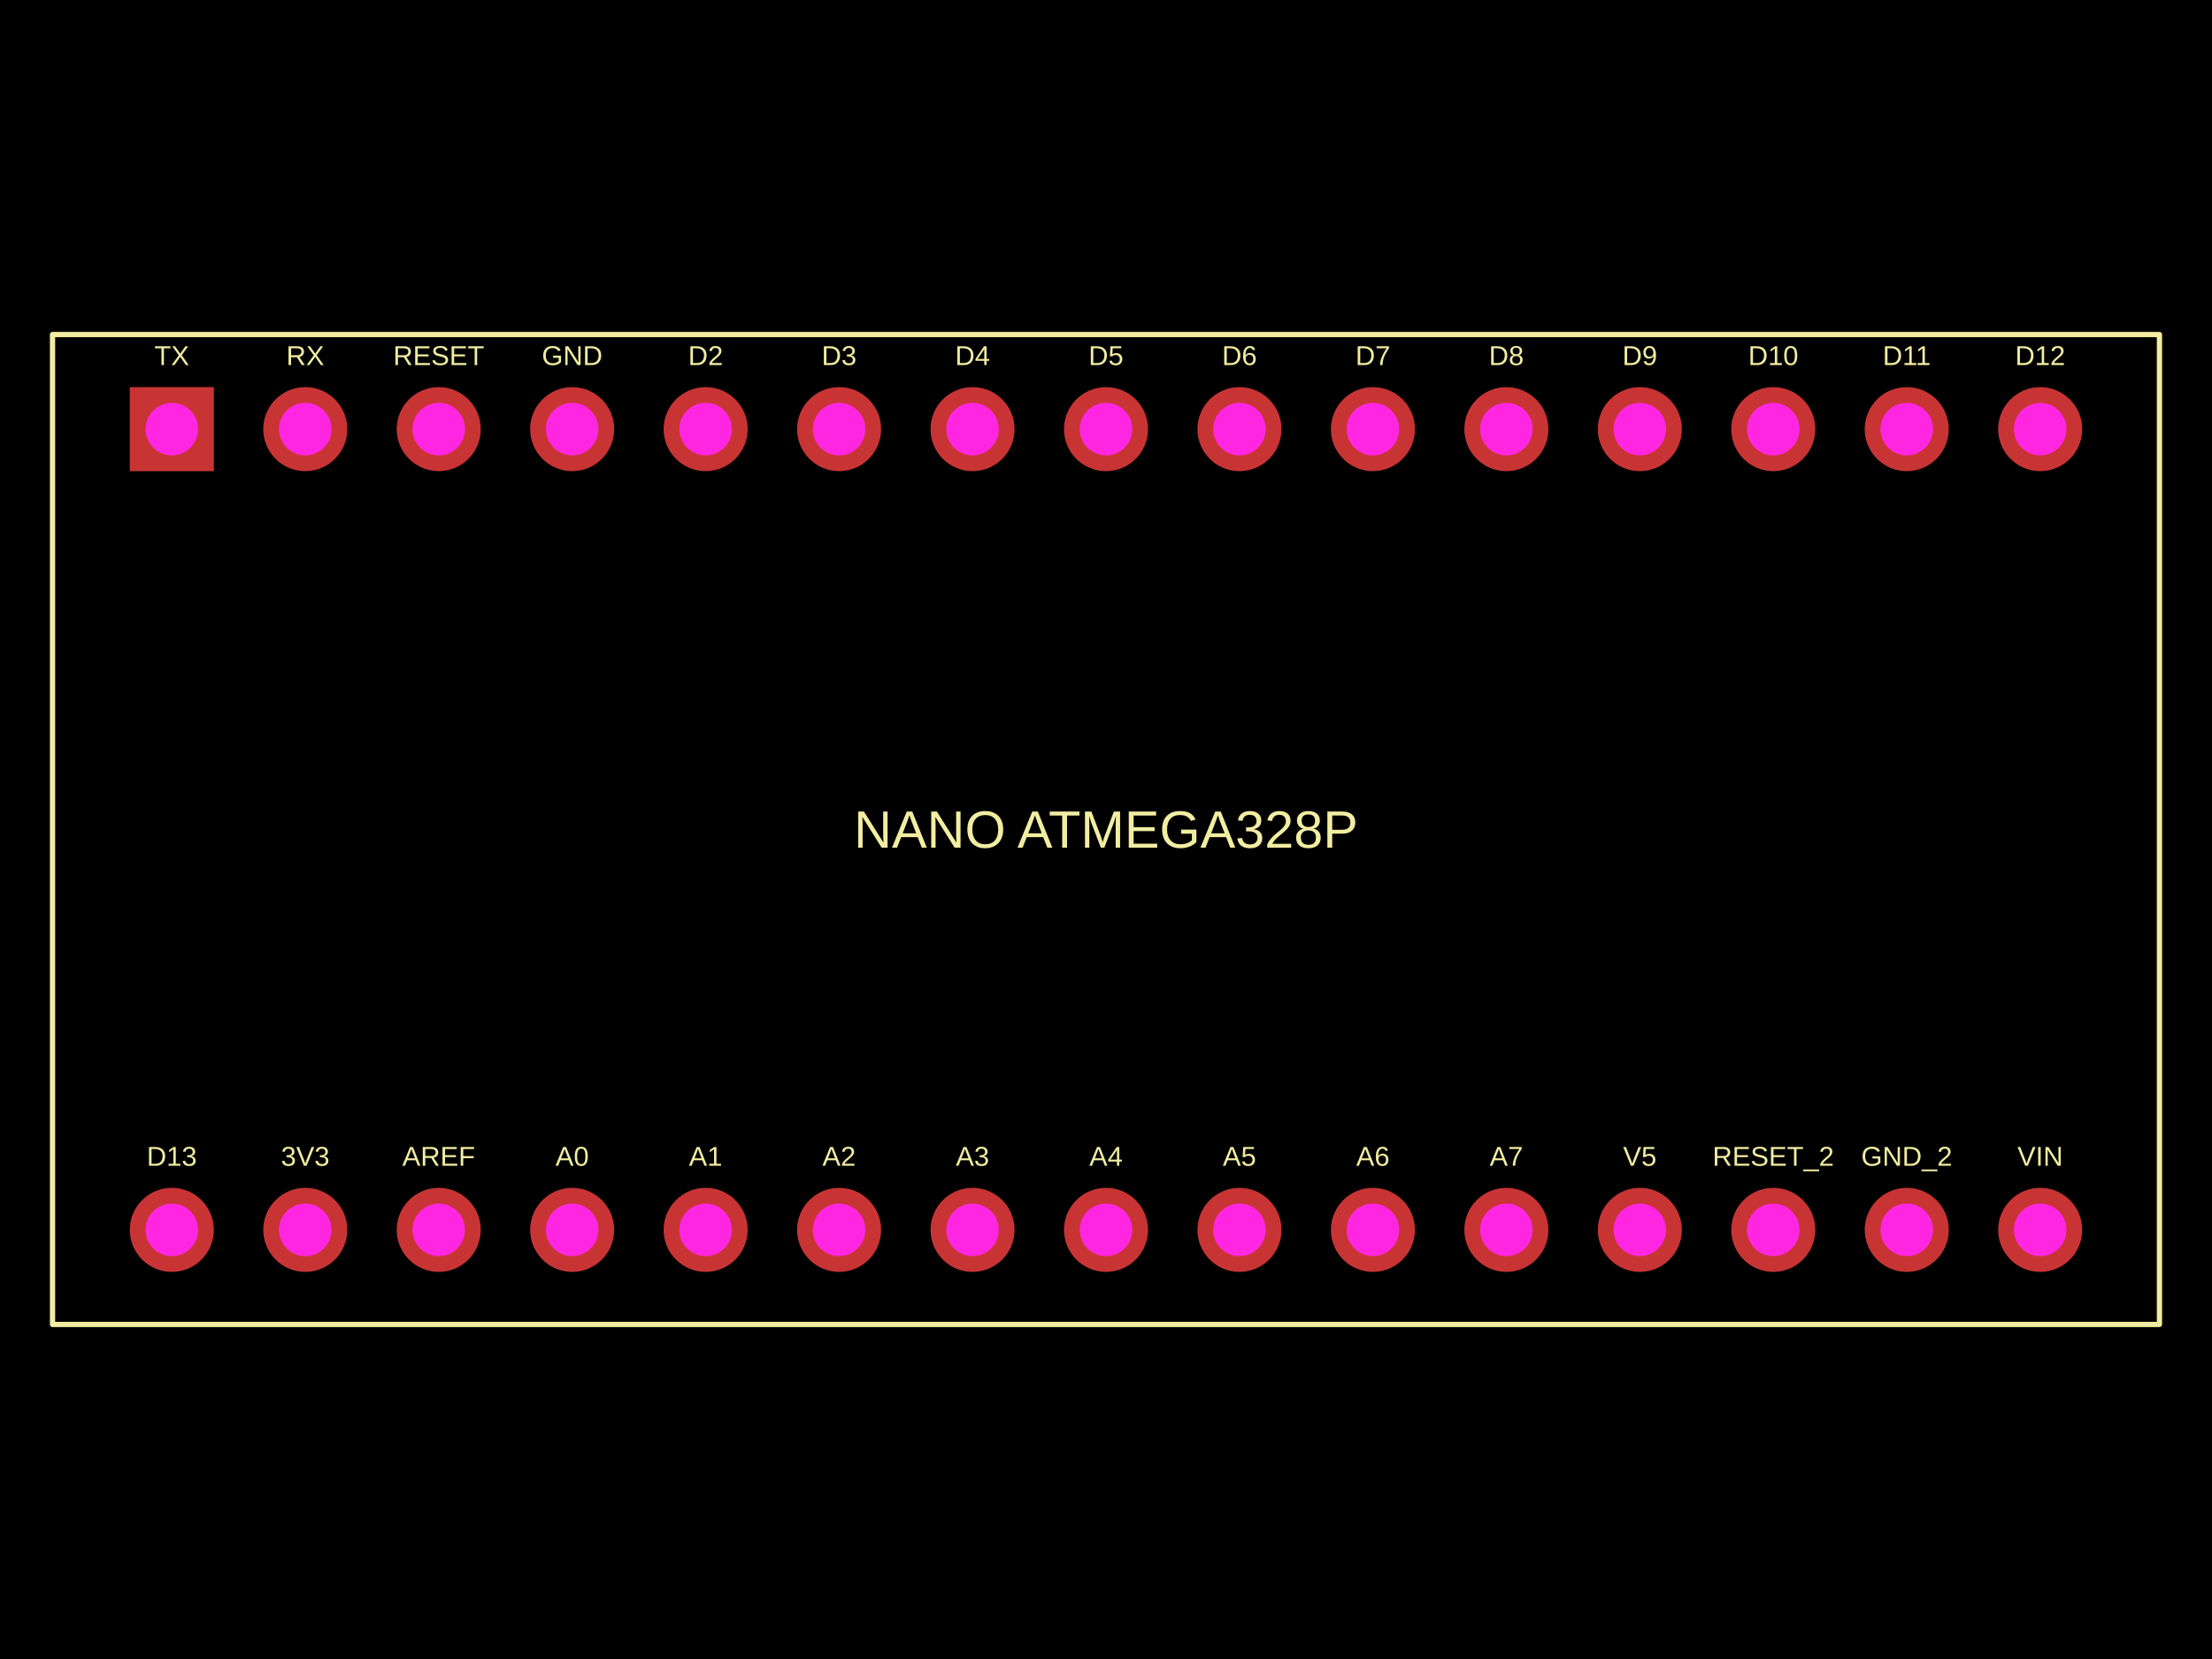
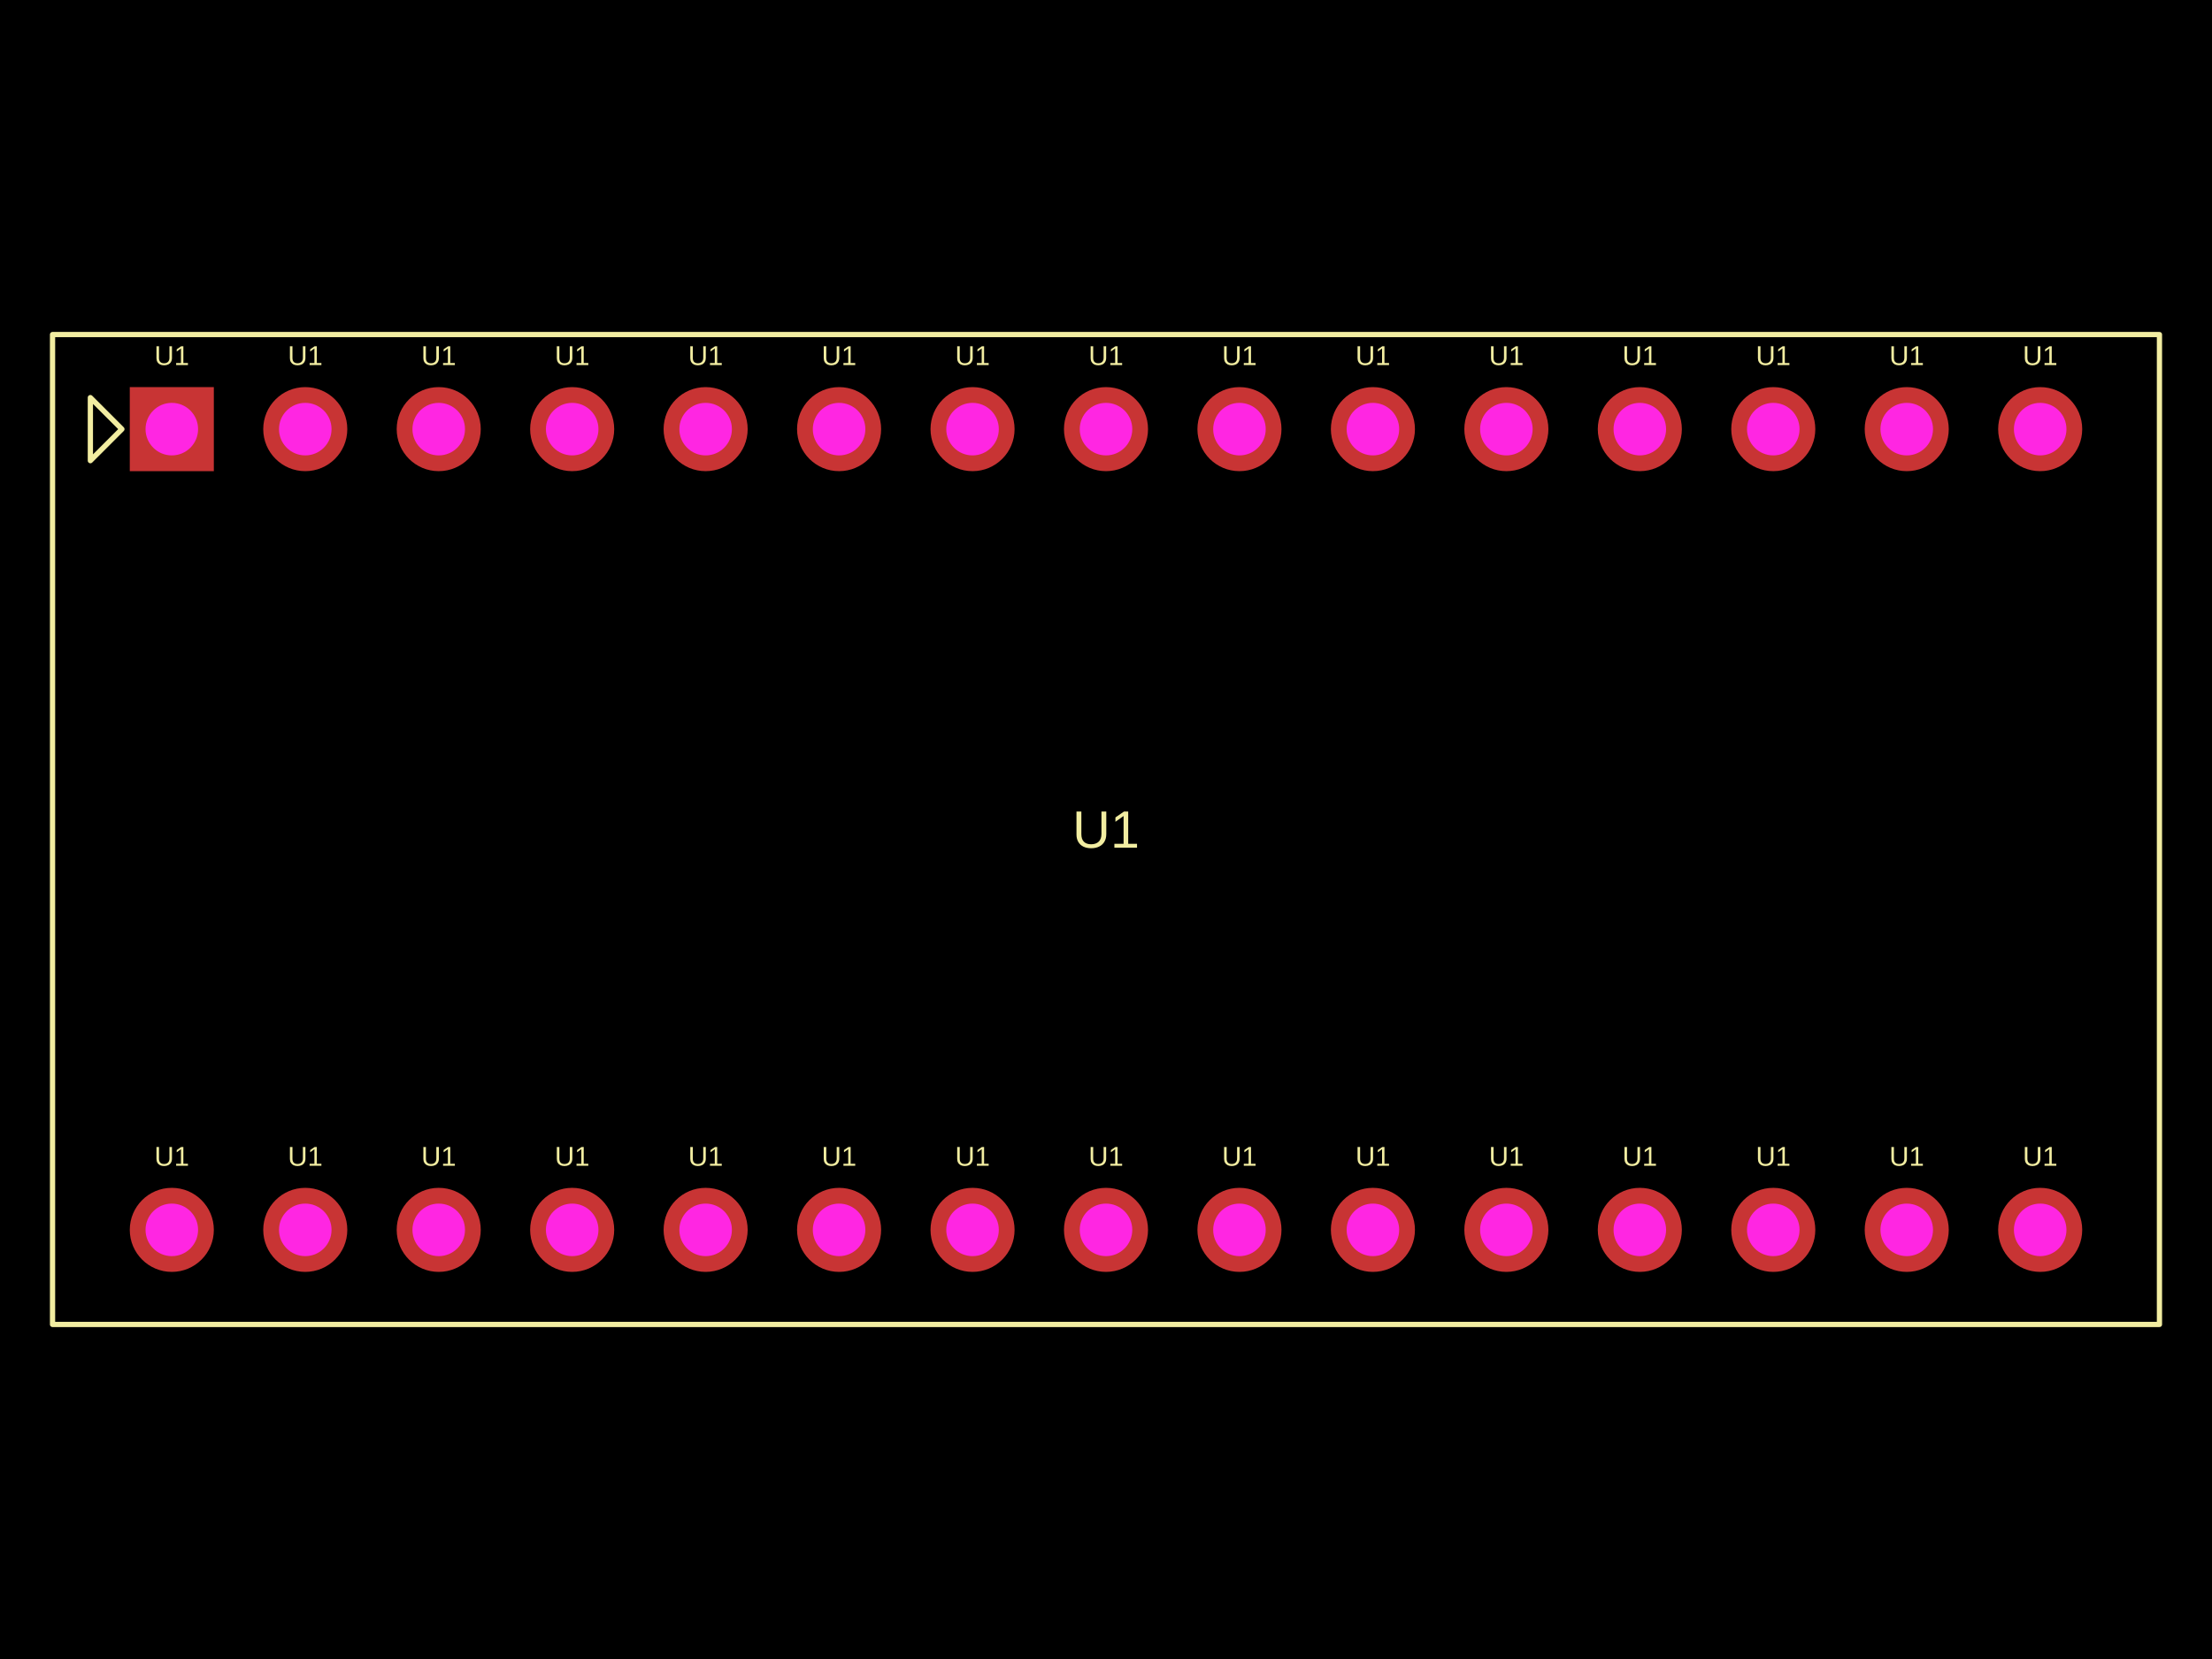
<svg xmlns="http://www.w3.org/2000/svg" width="800" height="600" data-software-used-string="@tscircuit/core@0.0.1580">
  <style />
  <rect class="boundary" x="0" y="0" fill="#000" width="800" height="600" data-type="pcb_background" data-pcb-layer="global" />
  <rect class="pcb-boundary" fill="none" stroke="#fff" stroke-width="0.3" x="19.002" y="120.998" width="761.995" height="358.005" data-type="pcb_boundary" data-pcb-layer="global" />
-   <text x="0" y="0" dx="0" dy="0" fill="#f2eda1" font-family="Arial, sans-serif" font-size="9.881" text-anchor="middle" dominant-baseline="central" transform="matrix(1,0,0,1,62.13777,128.5986)" class="pcb-silkscreen-text pcb-silkscreen-top" data-pcb-silkscreen-text-id="pcb_silkscreen_text_0" stroke="none" data-type="pcb_silkscreen_text" data-pcb-layer="top">TX</text>
-   <text x="0" y="0" dx="0" dy="0" fill="#f2eda1" font-family="Arial, sans-serif" font-size="9.881" text-anchor="middle" dominant-baseline="central" transform="matrix(1,0,0,1,110.4038,128.5986)" class="pcb-silkscreen-text pcb-silkscreen-top" data-pcb-silkscreen-text-id="pcb_silkscreen_text_1" stroke="none" data-type="pcb_silkscreen_text" data-pcb-layer="top">RX</text>
-   <text x="0" y="0" dx="0" dy="0" fill="#f2eda1" font-family="Arial, sans-serif" font-size="9.881" text-anchor="middle" dominant-baseline="central" transform="matrix(1,0,0,1,158.6698,128.5986)" class="pcb-silkscreen-text pcb-silkscreen-top" data-pcb-silkscreen-text-id="pcb_silkscreen_text_2" stroke="none" data-type="pcb_silkscreen_text" data-pcb-layer="top">RESET</text>
-   <text x="0" y="0" dx="0" dy="0" fill="#f2eda1" font-family="Arial, sans-serif" font-size="9.881" text-anchor="middle" dominant-baseline="central" transform="matrix(1,0,0,1,206.9359,128.5986)" class="pcb-silkscreen-text pcb-silkscreen-top" data-pcb-silkscreen-text-id="pcb_silkscreen_text_3" stroke="none" data-type="pcb_silkscreen_text" data-pcb-layer="top">GND</text>
-   <text x="0" y="0" dx="0" dy="0" fill="#f2eda1" font-family="Arial, sans-serif" font-size="9.881" text-anchor="middle" dominant-baseline="central" transform="matrix(1,0,0,1,255.2019,128.5986)" class="pcb-silkscreen-text pcb-silkscreen-top" data-pcb-silkscreen-text-id="pcb_silkscreen_text_4" stroke="none" data-type="pcb_silkscreen_text" data-pcb-layer="top">D2</text>
-   <text x="0" y="0" dx="0" dy="0" fill="#f2eda1" font-family="Arial, sans-serif" font-size="9.881" text-anchor="middle" dominant-baseline="central" transform="matrix(1,0,0,1,303.4679,128.5986)" class="pcb-silkscreen-text pcb-silkscreen-top" data-pcb-silkscreen-text-id="pcb_silkscreen_text_5" stroke="none" data-type="pcb_silkscreen_text" data-pcb-layer="top">D3</text>
-   <text x="0" y="0" dx="0" dy="0" fill="#f2eda1" font-family="Arial, sans-serif" font-size="9.881" text-anchor="middle" dominant-baseline="central" transform="matrix(1,0,0,1,351.734,128.5986)" class="pcb-silkscreen-text pcb-silkscreen-top" data-pcb-silkscreen-text-id="pcb_silkscreen_text_6" stroke="none" data-type="pcb_silkscreen_text" data-pcb-layer="top">D4</text>
-   <text x="0" y="0" dx="0" dy="0" fill="#f2eda1" font-family="Arial, sans-serif" font-size="9.881" text-anchor="middle" dominant-baseline="central" transform="matrix(1,0,0,1,400,128.5986)" class="pcb-silkscreen-text pcb-silkscreen-top" data-pcb-silkscreen-text-id="pcb_silkscreen_text_7" stroke="none" data-type="pcb_silkscreen_text" data-pcb-layer="top">D5</text>
-   <text x="0" y="0" dx="0" dy="0" fill="#f2eda1" font-family="Arial, sans-serif" font-size="9.881" text-anchor="middle" dominant-baseline="central" transform="matrix(1,0,0,1,448.266,128.5986)" class="pcb-silkscreen-text pcb-silkscreen-top" data-pcb-silkscreen-text-id="pcb_silkscreen_text_8" stroke="none" data-type="pcb_silkscreen_text" data-pcb-layer="top">D6</text>
-   <text x="0" y="0" dx="0" dy="0" fill="#f2eda1" font-family="Arial, sans-serif" font-size="9.881" text-anchor="middle" dominant-baseline="central" transform="matrix(1,0,0,1,496.5321,128.5986)" class="pcb-silkscreen-text pcb-silkscreen-top" data-pcb-silkscreen-text-id="pcb_silkscreen_text_9" stroke="none" data-type="pcb_silkscreen_text" data-pcb-layer="top">D7</text>
-   <text x="0" y="0" dx="0" dy="0" fill="#f2eda1" font-family="Arial, sans-serif" font-size="9.881" text-anchor="middle" dominant-baseline="central" transform="matrix(1,0,0,1,544.7981,128.5986)" class="pcb-silkscreen-text pcb-silkscreen-top" data-pcb-silkscreen-text-id="pcb_silkscreen_text_10" stroke="none" data-type="pcb_silkscreen_text" data-pcb-layer="top">D8</text>
-   <text x="0" y="0" dx="0" dy="0" fill="#f2eda1" font-family="Arial, sans-serif" font-size="9.881" text-anchor="middle" dominant-baseline="central" transform="matrix(1,0,0,1,593.0641,128.5986)" class="pcb-silkscreen-text pcb-silkscreen-top" data-pcb-silkscreen-text-id="pcb_silkscreen_text_11" stroke="none" data-type="pcb_silkscreen_text" data-pcb-layer="top">D9</text>
-   <text x="0" y="0" dx="0" dy="0" fill="#f2eda1" font-family="Arial, sans-serif" font-size="9.881" text-anchor="middle" dominant-baseline="central" transform="matrix(1,0,0,1,641.3302,128.5986)" class="pcb-silkscreen-text pcb-silkscreen-top" data-pcb-silkscreen-text-id="pcb_silkscreen_text_12" stroke="none" data-type="pcb_silkscreen_text" data-pcb-layer="top">D10</text>
-   <text x="0" y="0" dx="0" dy="0" fill="#f2eda1" font-family="Arial, sans-serif" font-size="9.881" text-anchor="middle" dominant-baseline="central" transform="matrix(1,0,0,1,689.5962,128.5986)" class="pcb-silkscreen-text pcb-silkscreen-top" data-pcb-silkscreen-text-id="pcb_silkscreen_text_13" stroke="none" data-type="pcb_silkscreen_text" data-pcb-layer="top">D11</text>
-   <text x="0" y="0" dx="0" dy="0" fill="#f2eda1" font-family="Arial, sans-serif" font-size="9.881" text-anchor="middle" dominant-baseline="central" transform="matrix(1,0,0,1,737.8622,128.5986)" class="pcb-silkscreen-text pcb-silkscreen-top" data-pcb-silkscreen-text-id="pcb_silkscreen_text_14" stroke="none" data-type="pcb_silkscreen_text" data-pcb-layer="top">D12</text>
-   <text x="0" y="0" dx="0" dy="0" fill="#f2eda1" font-family="Arial, sans-serif" font-size="9.881" text-anchor="middle" dominant-baseline="central" transform="matrix(1,0,0,1,62.13777,418.1948)" class="pcb-silkscreen-text pcb-silkscreen-top" data-pcb-silkscreen-text-id="pcb_silkscreen_text_15" stroke="none" data-type="pcb_silkscreen_text" data-pcb-layer="top">D13</text>
-   <text x="0" y="0" dx="0" dy="0" fill="#f2eda1" font-family="Arial, sans-serif" font-size="9.881" text-anchor="middle" dominant-baseline="central" transform="matrix(1,0,0,1,110.4038,418.1948)" class="pcb-silkscreen-text pcb-silkscreen-top" data-pcb-silkscreen-text-id="pcb_silkscreen_text_16" stroke="none" data-type="pcb_silkscreen_text" data-pcb-layer="top">3V3</text>
-   <text x="0" y="0" dx="0" dy="0" fill="#f2eda1" font-family="Arial, sans-serif" font-size="9.881" text-anchor="middle" dominant-baseline="central" transform="matrix(1,0,0,1,158.6698,418.1948)" class="pcb-silkscreen-text pcb-silkscreen-top" data-pcb-silkscreen-text-id="pcb_silkscreen_text_17" stroke="none" data-type="pcb_silkscreen_text" data-pcb-layer="top">AREF</text>
-   <text x="0" y="0" dx="0" dy="0" fill="#f2eda1" font-family="Arial, sans-serif" font-size="9.881" text-anchor="middle" dominant-baseline="central" transform="matrix(1,0,0,1,206.9359,418.1948)" class="pcb-silkscreen-text pcb-silkscreen-top" data-pcb-silkscreen-text-id="pcb_silkscreen_text_18" stroke="none" data-type="pcb_silkscreen_text" data-pcb-layer="top">A0</text>
-   <text x="0" y="0" dx="0" dy="0" fill="#f2eda1" font-family="Arial, sans-serif" font-size="9.881" text-anchor="middle" dominant-baseline="central" transform="matrix(1,0,0,1,255.2019,418.1948)" class="pcb-silkscreen-text pcb-silkscreen-top" data-pcb-silkscreen-text-id="pcb_silkscreen_text_19" stroke="none" data-type="pcb_silkscreen_text" data-pcb-layer="top">A1</text>
-   <text x="0" y="0" dx="0" dy="0" fill="#f2eda1" font-family="Arial, sans-serif" font-size="9.881" text-anchor="middle" dominant-baseline="central" transform="matrix(1,0,0,1,303.4679,418.1948)" class="pcb-silkscreen-text pcb-silkscreen-top" data-pcb-silkscreen-text-id="pcb_silkscreen_text_20" stroke="none" data-type="pcb_silkscreen_text" data-pcb-layer="top">A2</text>
-   <text x="0" y="0" dx="0" dy="0" fill="#f2eda1" font-family="Arial, sans-serif" font-size="9.881" text-anchor="middle" dominant-baseline="central" transform="matrix(1,0,0,1,351.734,418.1948)" class="pcb-silkscreen-text pcb-silkscreen-top" data-pcb-silkscreen-text-id="pcb_silkscreen_text_21" stroke="none" data-type="pcb_silkscreen_text" data-pcb-layer="top">A3</text>
-   <text x="0" y="0" dx="0" dy="0" fill="#f2eda1" font-family="Arial, sans-serif" font-size="9.881" text-anchor="middle" dominant-baseline="central" transform="matrix(1,0,0,1,400,418.1948)" class="pcb-silkscreen-text pcb-silkscreen-top" data-pcb-silkscreen-text-id="pcb_silkscreen_text_22" stroke="none" data-type="pcb_silkscreen_text" data-pcb-layer="top">A4</text>
-   <text x="0" y="0" dx="0" dy="0" fill="#f2eda1" font-family="Arial, sans-serif" font-size="9.881" text-anchor="middle" dominant-baseline="central" transform="matrix(1,0,0,1,448.266,418.1948)" class="pcb-silkscreen-text pcb-silkscreen-top" data-pcb-silkscreen-text-id="pcb_silkscreen_text_23" stroke="none" data-type="pcb_silkscreen_text" data-pcb-layer="top">A5</text>
-   <text x="0" y="0" dx="0" dy="0" fill="#f2eda1" font-family="Arial, sans-serif" font-size="9.881" text-anchor="middle" dominant-baseline="central" transform="matrix(1,0,0,1,496.5321,418.1948)" class="pcb-silkscreen-text pcb-silkscreen-top" data-pcb-silkscreen-text-id="pcb_silkscreen_text_24" stroke="none" data-type="pcb_silkscreen_text" data-pcb-layer="top">A6</text>
-   <text x="0" y="0" dx="0" dy="0" fill="#f2eda1" font-family="Arial, sans-serif" font-size="9.881" text-anchor="middle" dominant-baseline="central" transform="matrix(1,0,0,1,544.7981,418.1948)" class="pcb-silkscreen-text pcb-silkscreen-top" data-pcb-silkscreen-text-id="pcb_silkscreen_text_25" stroke="none" data-type="pcb_silkscreen_text" data-pcb-layer="top">A7</text>
-   <text x="0" y="0" dx="0" dy="0" fill="#f2eda1" font-family="Arial, sans-serif" font-size="9.881" text-anchor="middle" dominant-baseline="central" transform="matrix(1,0,0,1,593.0641,418.1948)" class="pcb-silkscreen-text pcb-silkscreen-top" data-pcb-silkscreen-text-id="pcb_silkscreen_text_26" stroke="none" data-type="pcb_silkscreen_text" data-pcb-layer="top">V5</text>
-   <text x="0" y="0" dx="0" dy="0" fill="#f2eda1" font-family="Arial, sans-serif" font-size="9.881" text-anchor="middle" dominant-baseline="central" transform="matrix(1,0,0,1,641.3302,418.1948)" class="pcb-silkscreen-text pcb-silkscreen-top" data-pcb-silkscreen-text-id="pcb_silkscreen_text_27" stroke="none" data-type="pcb_silkscreen_text" data-pcb-layer="top">RESET_2</text>
-   <text x="0" y="0" dx="0" dy="0" fill="#f2eda1" font-family="Arial, sans-serif" font-size="9.881" text-anchor="middle" dominant-baseline="central" transform="matrix(1,0,0,1,689.5962,418.1948)" class="pcb-silkscreen-text pcb-silkscreen-top" data-pcb-silkscreen-text-id="pcb_silkscreen_text_28" stroke="none" data-type="pcb_silkscreen_text" data-pcb-layer="top">GND_2</text>
-   <text x="0" y="0" dx="0" dy="0" fill="#f2eda1" font-family="Arial, sans-serif" font-size="9.881" text-anchor="middle" dominant-baseline="central" transform="matrix(1,0,0,1,737.8622,418.1948)" class="pcb-silkscreen-text pcb-silkscreen-top" data-pcb-silkscreen-text-id="pcb_silkscreen_text_29" stroke="none" data-type="pcb_silkscreen_text" data-pcb-layer="top">VIN</text>
+   <text x="0" y="0" dx="0" dy="0" fill="#f2eda1" font-family="Arial, sans-serif" font-size="9.881" text-anchor="middle" dominant-baseline="central" transform="matrix(1,0,0,1,62.13777,128.5986)" class="pcb-silkscreen-text pcb-silkscreen-top" data-pcb-silkscreen-text-id="pcb_silkscreen_text_0" stroke="none" data-type="pcb_silkscreen_text" data-pcb-layer="top">U1</text>
+   <text x="0" y="0" dx="0" dy="0" fill="#f2eda1" font-family="Arial, sans-serif" font-size="9.881" text-anchor="middle" dominant-baseline="central" transform="matrix(1,0,0,1,110.4038,128.5986)" class="pcb-silkscreen-text pcb-silkscreen-top" data-pcb-silkscreen-text-id="pcb_silkscreen_text_1" stroke="none" data-type="pcb_silkscreen_text" data-pcb-layer="top">U1</text>
+   <text x="0" y="0" dx="0" dy="0" fill="#f2eda1" font-family="Arial, sans-serif" font-size="9.881" text-anchor="middle" dominant-baseline="central" transform="matrix(1,0,0,1,158.6698,128.5986)" class="pcb-silkscreen-text pcb-silkscreen-top" data-pcb-silkscreen-text-id="pcb_silkscreen_text_2" stroke="none" data-type="pcb_silkscreen_text" data-pcb-layer="top">U1</text>
+   <text x="0" y="0" dx="0" dy="0" fill="#f2eda1" font-family="Arial, sans-serif" font-size="9.881" text-anchor="middle" dominant-baseline="central" transform="matrix(1,0,0,1,206.9359,128.5986)" class="pcb-silkscreen-text pcb-silkscreen-top" data-pcb-silkscreen-text-id="pcb_silkscreen_text_3" stroke="none" data-type="pcb_silkscreen_text" data-pcb-layer="top">U1</text>
+   <text x="0" y="0" dx="0" dy="0" fill="#f2eda1" font-family="Arial, sans-serif" font-size="9.881" text-anchor="middle" dominant-baseline="central" transform="matrix(1,0,0,1,255.2019,128.5986)" class="pcb-silkscreen-text pcb-silkscreen-top" data-pcb-silkscreen-text-id="pcb_silkscreen_text_4" stroke="none" data-type="pcb_silkscreen_text" data-pcb-layer="top">U1</text>
+   <text x="0" y="0" dx="0" dy="0" fill="#f2eda1" font-family="Arial, sans-serif" font-size="9.881" text-anchor="middle" dominant-baseline="central" transform="matrix(1,0,0,1,303.4679,128.5986)" class="pcb-silkscreen-text pcb-silkscreen-top" data-pcb-silkscreen-text-id="pcb_silkscreen_text_5" stroke="none" data-type="pcb_silkscreen_text" data-pcb-layer="top">U1</text>
+   <text x="0" y="0" dx="0" dy="0" fill="#f2eda1" font-family="Arial, sans-serif" font-size="9.881" text-anchor="middle" dominant-baseline="central" transform="matrix(1,0,0,1,351.734,128.5986)" class="pcb-silkscreen-text pcb-silkscreen-top" data-pcb-silkscreen-text-id="pcb_silkscreen_text_6" stroke="none" data-type="pcb_silkscreen_text" data-pcb-layer="top">U1</text>
+   <text x="0" y="0" dx="0" dy="0" fill="#f2eda1" font-family="Arial, sans-serif" font-size="9.881" text-anchor="middle" dominant-baseline="central" transform="matrix(1,0,0,1,400,128.5986)" class="pcb-silkscreen-text pcb-silkscreen-top" data-pcb-silkscreen-text-id="pcb_silkscreen_text_7" stroke="none" data-type="pcb_silkscreen_text" data-pcb-layer="top">U1</text>
+   <text x="0" y="0" dx="0" dy="0" fill="#f2eda1" font-family="Arial, sans-serif" font-size="9.881" text-anchor="middle" dominant-baseline="central" transform="matrix(1,0,0,1,448.266,128.5986)" class="pcb-silkscreen-text pcb-silkscreen-top" data-pcb-silkscreen-text-id="pcb_silkscreen_text_8" stroke="none" data-type="pcb_silkscreen_text" data-pcb-layer="top">U1</text>
+   <text x="0" y="0" dx="0" dy="0" fill="#f2eda1" font-family="Arial, sans-serif" font-size="9.881" text-anchor="middle" dominant-baseline="central" transform="matrix(1,0,0,1,496.5321,128.5986)" class="pcb-silkscreen-text pcb-silkscreen-top" data-pcb-silkscreen-text-id="pcb_silkscreen_text_9" stroke="none" data-type="pcb_silkscreen_text" data-pcb-layer="top">U1</text>
+   <text x="0" y="0" dx="0" dy="0" fill="#f2eda1" font-family="Arial, sans-serif" font-size="9.881" text-anchor="middle" dominant-baseline="central" transform="matrix(1,0,0,1,544.7981,128.5986)" class="pcb-silkscreen-text pcb-silkscreen-top" data-pcb-silkscreen-text-id="pcb_silkscreen_text_10" stroke="none" data-type="pcb_silkscreen_text" data-pcb-layer="top">U1</text>
+   <text x="0" y="0" dx="0" dy="0" fill="#f2eda1" font-family="Arial, sans-serif" font-size="9.881" text-anchor="middle" dominant-baseline="central" transform="matrix(1,0,0,1,593.0641,128.5986)" class="pcb-silkscreen-text pcb-silkscreen-top" data-pcb-silkscreen-text-id="pcb_silkscreen_text_11" stroke="none" data-type="pcb_silkscreen_text" data-pcb-layer="top">U1</text>
+   <text x="0" y="0" dx="0" dy="0" fill="#f2eda1" font-family="Arial, sans-serif" font-size="9.881" text-anchor="middle" dominant-baseline="central" transform="matrix(1,0,0,1,641.3302,128.5986)" class="pcb-silkscreen-text pcb-silkscreen-top" data-pcb-silkscreen-text-id="pcb_silkscreen_text_12" stroke="none" data-type="pcb_silkscreen_text" data-pcb-layer="top">U1</text>
+   <text x="0" y="0" dx="0" dy="0" fill="#f2eda1" font-family="Arial, sans-serif" font-size="9.881" text-anchor="middle" dominant-baseline="central" transform="matrix(1,0,0,1,689.5962,128.5986)" class="pcb-silkscreen-text pcb-silkscreen-top" data-pcb-silkscreen-text-id="pcb_silkscreen_text_13" stroke="none" data-type="pcb_silkscreen_text" data-pcb-layer="top">U1</text>
+   <text x="0" y="0" dx="0" dy="0" fill="#f2eda1" font-family="Arial, sans-serif" font-size="9.881" text-anchor="middle" dominant-baseline="central" transform="matrix(1,0,0,1,737.8622,128.5986)" class="pcb-silkscreen-text pcb-silkscreen-top" data-pcb-silkscreen-text-id="pcb_silkscreen_text_14" stroke="none" data-type="pcb_silkscreen_text" data-pcb-layer="top">U1</text>
+   <text x="0" y="0" dx="0" dy="0" fill="#f2eda1" font-family="Arial, sans-serif" font-size="9.881" text-anchor="middle" dominant-baseline="central" transform="matrix(1,0,0,1,62.13777,418.1948)" class="pcb-silkscreen-text pcb-silkscreen-top" data-pcb-silkscreen-text-id="pcb_silkscreen_text_15" stroke="none" data-type="pcb_silkscreen_text" data-pcb-layer="top">U1</text>
+   <text x="0" y="0" dx="0" dy="0" fill="#f2eda1" font-family="Arial, sans-serif" font-size="9.881" text-anchor="middle" dominant-baseline="central" transform="matrix(1,0,0,1,110.4038,418.1948)" class="pcb-silkscreen-text pcb-silkscreen-top" data-pcb-silkscreen-text-id="pcb_silkscreen_text_16" stroke="none" data-type="pcb_silkscreen_text" data-pcb-layer="top">U1</text>
+   <text x="0" y="0" dx="0" dy="0" fill="#f2eda1" font-family="Arial, sans-serif" font-size="9.881" text-anchor="middle" dominant-baseline="central" transform="matrix(1,0,0,1,158.6698,418.1948)" class="pcb-silkscreen-text pcb-silkscreen-top" data-pcb-silkscreen-text-id="pcb_silkscreen_text_17" stroke="none" data-type="pcb_silkscreen_text" data-pcb-layer="top">U1</text>
+   <text x="0" y="0" dx="0" dy="0" fill="#f2eda1" font-family="Arial, sans-serif" font-size="9.881" text-anchor="middle" dominant-baseline="central" transform="matrix(1,0,0,1,206.9359,418.1948)" class="pcb-silkscreen-text pcb-silkscreen-top" data-pcb-silkscreen-text-id="pcb_silkscreen_text_18" stroke="none" data-type="pcb_silkscreen_text" data-pcb-layer="top">U1</text>
+   <text x="0" y="0" dx="0" dy="0" fill="#f2eda1" font-family="Arial, sans-serif" font-size="9.881" text-anchor="middle" dominant-baseline="central" transform="matrix(1,0,0,1,255.2019,418.1948)" class="pcb-silkscreen-text pcb-silkscreen-top" data-pcb-silkscreen-text-id="pcb_silkscreen_text_19" stroke="none" data-type="pcb_silkscreen_text" data-pcb-layer="top">U1</text>
+   <text x="0" y="0" dx="0" dy="0" fill="#f2eda1" font-family="Arial, sans-serif" font-size="9.881" text-anchor="middle" dominant-baseline="central" transform="matrix(1,0,0,1,303.4679,418.1948)" class="pcb-silkscreen-text pcb-silkscreen-top" data-pcb-silkscreen-text-id="pcb_silkscreen_text_20" stroke="none" data-type="pcb_silkscreen_text" data-pcb-layer="top">U1</text>
+   <text x="0" y="0" dx="0" dy="0" fill="#f2eda1" font-family="Arial, sans-serif" font-size="9.881" text-anchor="middle" dominant-baseline="central" transform="matrix(1,0,0,1,351.734,418.1948)" class="pcb-silkscreen-text pcb-silkscreen-top" data-pcb-silkscreen-text-id="pcb_silkscreen_text_21" stroke="none" data-type="pcb_silkscreen_text" data-pcb-layer="top">U1</text>
+   <text x="0" y="0" dx="0" dy="0" fill="#f2eda1" font-family="Arial, sans-serif" font-size="9.881" text-anchor="middle" dominant-baseline="central" transform="matrix(1,0,0,1,400,418.1948)" class="pcb-silkscreen-text pcb-silkscreen-top" data-pcb-silkscreen-text-id="pcb_silkscreen_text_22" stroke="none" data-type="pcb_silkscreen_text" data-pcb-layer="top">U1</text>
+   <text x="0" y="0" dx="0" dy="0" fill="#f2eda1" font-family="Arial, sans-serif" font-size="9.881" text-anchor="middle" dominant-baseline="central" transform="matrix(1,0,0,1,448.266,418.1948)" class="pcb-silkscreen-text pcb-silkscreen-top" data-pcb-silkscreen-text-id="pcb_silkscreen_text_23" stroke="none" data-type="pcb_silkscreen_text" data-pcb-layer="top">U1</text>
+   <text x="0" y="0" dx="0" dy="0" fill="#f2eda1" font-family="Arial, sans-serif" font-size="9.881" text-anchor="middle" dominant-baseline="central" transform="matrix(1,0,0,1,496.5321,418.1948)" class="pcb-silkscreen-text pcb-silkscreen-top" data-pcb-silkscreen-text-id="pcb_silkscreen_text_24" stroke="none" data-type="pcb_silkscreen_text" data-pcb-layer="top">U1</text>
+   <text x="0" y="0" dx="0" dy="0" fill="#f2eda1" font-family="Arial, sans-serif" font-size="9.881" text-anchor="middle" dominant-baseline="central" transform="matrix(1,0,0,1,544.7981,418.1948)" class="pcb-silkscreen-text pcb-silkscreen-top" data-pcb-silkscreen-text-id="pcb_silkscreen_text_25" stroke="none" data-type="pcb_silkscreen_text" data-pcb-layer="top">U1</text>
+   <text x="0" y="0" dx="0" dy="0" fill="#f2eda1" font-family="Arial, sans-serif" font-size="9.881" text-anchor="middle" dominant-baseline="central" transform="matrix(1,0,0,1,593.0641,418.1948)" class="pcb-silkscreen-text pcb-silkscreen-top" data-pcb-silkscreen-text-id="pcb_silkscreen_text_26" stroke="none" data-type="pcb_silkscreen_text" data-pcb-layer="top">U1</text>
+   <text x="0" y="0" dx="0" dy="0" fill="#f2eda1" font-family="Arial, sans-serif" font-size="9.881" text-anchor="middle" dominant-baseline="central" transform="matrix(1,0,0,1,641.3302,418.1948)" class="pcb-silkscreen-text pcb-silkscreen-top" data-pcb-silkscreen-text-id="pcb_silkscreen_text_27" stroke="none" data-type="pcb_silkscreen_text" data-pcb-layer="top">U1</text>
+   <text x="0" y="0" dx="0" dy="0" fill="#f2eda1" font-family="Arial, sans-serif" font-size="9.881" text-anchor="middle" dominant-baseline="central" transform="matrix(1,0,0,1,689.5962,418.1948)" class="pcb-silkscreen-text pcb-silkscreen-top" data-pcb-silkscreen-text-id="pcb_silkscreen_text_28" stroke="none" data-type="pcb_silkscreen_text" data-pcb-layer="top">U1</text>
+   <text x="0" y="0" dx="0" dy="0" fill="#f2eda1" font-family="Arial, sans-serif" font-size="9.881" text-anchor="middle" dominant-baseline="central" transform="matrix(1,0,0,1,737.8622,418.1948)" class="pcb-silkscreen-text pcb-silkscreen-top" data-pcb-silkscreen-text-id="pcb_silkscreen_text_29" stroke="none" data-type="pcb_silkscreen_text" data-pcb-layer="top">U1</text>
  <path class="pcb-silkscreen pcb-silkscreen-top" d="M 19.002 479.002 L 780.998 479.002 L 780.998 120.998 L 19.002 120.998 L 19.002 479.002 Z" fill="none" stroke="#f2eda1" stroke-width="1.9" stroke-linecap="round" stroke-linejoin="round" data-pcb-component-id="pcb_component_0" data-pcb-silkscreen-path-id="pcb_silkscreen_path_0" data-type="pcb_silkscreen_path" data-pcb-layer="top" />
-   <text x="0" y="0" dx="0" dy="0" fill="#f2eda1" font-family="Arial, sans-serif" font-size="19.002" text-anchor="middle" dominant-baseline="central" transform="matrix(1,0,0,1,400,300)" class="pcb-silkscreen-text pcb-silkscreen-top" data-pcb-silkscreen-text-id="pcb_silkscreen_text_30" stroke="none" data-type="pcb_silkscreen_text" data-pcb-layer="top">NANO ATMEGA328P</text>
+   <path class="pcb-silkscreen pcb-silkscreen-top" d="M 44.086 155.202 L 32.684 166.603 L 32.684 143.8 L 44.086 155.202 Z" fill="none" stroke="#f2eda1" stroke-width="1.9" stroke-linecap="round" stroke-linejoin="round" data-pcb-component-id="pcb_component_0" data-pcb-silkscreen-path-id="pcb_silkscreen_path_1" data-type="pcb_silkscreen_path" data-pcb-layer="top" />
+   <text x="0" y="0" dx="0" dy="0" fill="#f2eda1" font-family="Arial, sans-serif" font-size="19.002" text-anchor="middle" dominant-baseline="central" transform="matrix(1,0,0,1,400,300)" class="pcb-silkscreen-text pcb-silkscreen-top" data-pcb-silkscreen-text-id="pcb_silkscreen_text_30" stroke="none" data-type="pcb_silkscreen_text" data-pcb-layer="top">U1</text>
  <g data-type="pcb_plated_hole" data-pcb-layer="through" data-pad-name="U1.TX">
    <rect class="pcb-hole-outer-pad" fill="rgb(200, 52, 52)" x="46.936" y="140" width="30.404" height="30.404" data-type="pcb_plated_hole" data-pcb-layer="top" />
    <circle class="pcb-hole-inner" fill="#FF26E2" cx="62.138" cy="155.202" r="9.501" data-type="pcb_plated_hole_drill" data-pcb-layer="drill" />
  </g>
  <g data-type="pcb_plated_hole" data-pcb-layer="through" data-pad-name="U1.RX">
    <circle class="pcb-hole-outer" fill="rgb(200, 52, 52)" cx="110.404" cy="155.202" r="15.202" data-type="pcb_plated_hole" data-pcb-layer="top" />
    <circle class="pcb-hole-inner" fill="#FF26E2" cx="110.404" cy="155.202" r="9.501" data-type="pcb_plated_hole_drill" data-pcb-layer="drill" />
  </g>
  <g data-type="pcb_plated_hole" data-pcb-layer="through" data-pad-name="U1.RESET">
    <circle class="pcb-hole-outer" fill="rgb(200, 52, 52)" cx="158.67" cy="155.202" r="15.202" data-type="pcb_plated_hole" data-pcb-layer="top" />
    <circle class="pcb-hole-inner" fill="#FF26E2" cx="158.67" cy="155.202" r="9.501" data-type="pcb_plated_hole_drill" data-pcb-layer="drill" />
  </g>
  <g data-type="pcb_plated_hole" data-pcb-layer="through" data-pad-name="U1.GND">
    <circle class="pcb-hole-outer" fill="rgb(200, 52, 52)" cx="206.936" cy="155.202" r="15.202" data-type="pcb_plated_hole" data-pcb-layer="top" />
    <circle class="pcb-hole-inner" fill="#FF26E2" cx="206.936" cy="155.202" r="9.501" data-type="pcb_plated_hole_drill" data-pcb-layer="drill" />
  </g>
  <g data-type="pcb_plated_hole" data-pcb-layer="through" data-pad-name="U1.D2">
    <circle class="pcb-hole-outer" fill="rgb(200, 52, 52)" cx="255.202" cy="155.202" r="15.202" data-type="pcb_plated_hole" data-pcb-layer="top" />
    <circle class="pcb-hole-inner" fill="#FF26E2" cx="255.202" cy="155.202" r="9.501" data-type="pcb_plated_hole_drill" data-pcb-layer="drill" />
  </g>
  <g data-type="pcb_plated_hole" data-pcb-layer="through" data-pad-name="U1.D3">
    <circle class="pcb-hole-outer" fill="rgb(200, 52, 52)" cx="303.468" cy="155.202" r="15.202" data-type="pcb_plated_hole" data-pcb-layer="top" />
    <circle class="pcb-hole-inner" fill="#FF26E2" cx="303.468" cy="155.202" r="9.501" data-type="pcb_plated_hole_drill" data-pcb-layer="drill" />
  </g>
  <g data-type="pcb_plated_hole" data-pcb-layer="through" data-pad-name="U1.D4">
    <circle class="pcb-hole-outer" fill="rgb(200, 52, 52)" cx="351.734" cy="155.202" r="15.202" data-type="pcb_plated_hole" data-pcb-layer="top" />
    <circle class="pcb-hole-inner" fill="#FF26E2" cx="351.734" cy="155.202" r="9.501" data-type="pcb_plated_hole_drill" data-pcb-layer="drill" />
  </g>
  <g data-type="pcb_plated_hole" data-pcb-layer="through" data-pad-name="U1.D5">
    <circle class="pcb-hole-outer" fill="rgb(200, 52, 52)" cx="400" cy="155.202" r="15.202" data-type="pcb_plated_hole" data-pcb-layer="top" />
    <circle class="pcb-hole-inner" fill="#FF26E2" cx="400" cy="155.202" r="9.501" data-type="pcb_plated_hole_drill" data-pcb-layer="drill" />
  </g>
  <g data-type="pcb_plated_hole" data-pcb-layer="through" data-pad-name="U1.D6">
    <circle class="pcb-hole-outer" fill="rgb(200, 52, 52)" cx="448.266" cy="155.202" r="15.202" data-type="pcb_plated_hole" data-pcb-layer="top" />
    <circle class="pcb-hole-inner" fill="#FF26E2" cx="448.266" cy="155.202" r="9.501" data-type="pcb_plated_hole_drill" data-pcb-layer="drill" />
  </g>
  <g data-type="pcb_plated_hole" data-pcb-layer="through" data-pad-name="U1.D7">
    <circle class="pcb-hole-outer" fill="rgb(200, 52, 52)" cx="496.532" cy="155.202" r="15.202" data-type="pcb_plated_hole" data-pcb-layer="top" />
    <circle class="pcb-hole-inner" fill="#FF26E2" cx="496.532" cy="155.202" r="9.501" data-type="pcb_plated_hole_drill" data-pcb-layer="drill" />
  </g>
  <g data-type="pcb_plated_hole" data-pcb-layer="through" data-pad-name="U1.D8">
    <circle class="pcb-hole-outer" fill="rgb(200, 52, 52)" cx="544.798" cy="155.202" r="15.202" data-type="pcb_plated_hole" data-pcb-layer="top" />
    <circle class="pcb-hole-inner" fill="#FF26E2" cx="544.798" cy="155.202" r="9.501" data-type="pcb_plated_hole_drill" data-pcb-layer="drill" />
  </g>
  <g data-type="pcb_plated_hole" data-pcb-layer="through" data-pad-name="U1.D9">
    <circle class="pcb-hole-outer" fill="rgb(200, 52, 52)" cx="593.064" cy="155.202" r="15.202" data-type="pcb_plated_hole" data-pcb-layer="top" />
    <circle class="pcb-hole-inner" fill="#FF26E2" cx="593.064" cy="155.202" r="9.501" data-type="pcb_plated_hole_drill" data-pcb-layer="drill" />
  </g>
  <g data-type="pcb_plated_hole" data-pcb-layer="through" data-pad-name="U1.D10">
    <circle class="pcb-hole-outer" fill="rgb(200, 52, 52)" cx="641.33" cy="155.202" r="15.202" data-type="pcb_plated_hole" data-pcb-layer="top" />
    <circle class="pcb-hole-inner" fill="#FF26E2" cx="641.33" cy="155.202" r="9.501" data-type="pcb_plated_hole_drill" data-pcb-layer="drill" />
  </g>
  <g data-type="pcb_plated_hole" data-pcb-layer="through" data-pad-name="U1.D11">
    <circle class="pcb-hole-outer" fill="rgb(200, 52, 52)" cx="689.596" cy="155.202" r="15.202" data-type="pcb_plated_hole" data-pcb-layer="top" />
    <circle class="pcb-hole-inner" fill="#FF26E2" cx="689.596" cy="155.202" r="9.501" data-type="pcb_plated_hole_drill" data-pcb-layer="drill" />
  </g>
  <g data-type="pcb_plated_hole" data-pcb-layer="through" data-pad-name="U1.D12">
    <circle class="pcb-hole-outer" fill="rgb(200, 52, 52)" cx="737.862" cy="155.202" r="15.202" data-type="pcb_plated_hole" data-pcb-layer="top" />
    <circle class="pcb-hole-inner" fill="#FF26E2" cx="737.862" cy="155.202" r="9.501" data-type="pcb_plated_hole_drill" data-pcb-layer="drill" />
  </g>
  <g data-type="pcb_plated_hole" data-pcb-layer="through" data-pad-name="U1.D13">
    <circle class="pcb-hole-outer" fill="rgb(200, 52, 52)" cx="62.138" cy="444.798" r="15.202" data-type="pcb_plated_hole" data-pcb-layer="top" />
    <circle class="pcb-hole-inner" fill="#FF26E2" cx="62.138" cy="444.798" r="9.501" data-type="pcb_plated_hole_drill" data-pcb-layer="drill" />
  </g>
  <g data-type="pcb_plated_hole" data-pcb-layer="through" data-pad-name="U1.3V3">
    <circle class="pcb-hole-outer" fill="rgb(200, 52, 52)" cx="110.404" cy="444.798" r="15.202" data-type="pcb_plated_hole" data-pcb-layer="top" />
    <circle class="pcb-hole-inner" fill="#FF26E2" cx="110.404" cy="444.798" r="9.501" data-type="pcb_plated_hole_drill" data-pcb-layer="drill" />
  </g>
  <g data-type="pcb_plated_hole" data-pcb-layer="through" data-pad-name="U1.AREF">
    <circle class="pcb-hole-outer" fill="rgb(200, 52, 52)" cx="158.67" cy="444.798" r="15.202" data-type="pcb_plated_hole" data-pcb-layer="top" />
    <circle class="pcb-hole-inner" fill="#FF26E2" cx="158.67" cy="444.798" r="9.501" data-type="pcb_plated_hole_drill" data-pcb-layer="drill" />
  </g>
  <g data-type="pcb_plated_hole" data-pcb-layer="through" data-pad-name="U1.A0">
    <circle class="pcb-hole-outer" fill="rgb(200, 52, 52)" cx="206.936" cy="444.798" r="15.202" data-type="pcb_plated_hole" data-pcb-layer="top" />
    <circle class="pcb-hole-inner" fill="#FF26E2" cx="206.936" cy="444.798" r="9.501" data-type="pcb_plated_hole_drill" data-pcb-layer="drill" />
  </g>
  <g data-type="pcb_plated_hole" data-pcb-layer="through" data-pad-name="U1.A1">
    <circle class="pcb-hole-outer" fill="rgb(200, 52, 52)" cx="255.202" cy="444.798" r="15.202" data-type="pcb_plated_hole" data-pcb-layer="top" />
    <circle class="pcb-hole-inner" fill="#FF26E2" cx="255.202" cy="444.798" r="9.501" data-type="pcb_plated_hole_drill" data-pcb-layer="drill" />
  </g>
  <g data-type="pcb_plated_hole" data-pcb-layer="through" data-pad-name="U1.A2">
    <circle class="pcb-hole-outer" fill="rgb(200, 52, 52)" cx="303.468" cy="444.798" r="15.202" data-type="pcb_plated_hole" data-pcb-layer="top" />
    <circle class="pcb-hole-inner" fill="#FF26E2" cx="303.468" cy="444.798" r="9.501" data-type="pcb_plated_hole_drill" data-pcb-layer="drill" />
  </g>
  <g data-type="pcb_plated_hole" data-pcb-layer="through" data-pad-name="U1.A3">
    <circle class="pcb-hole-outer" fill="rgb(200, 52, 52)" cx="351.734" cy="444.798" r="15.202" data-type="pcb_plated_hole" data-pcb-layer="top" />
    <circle class="pcb-hole-inner" fill="#FF26E2" cx="351.734" cy="444.798" r="9.501" data-type="pcb_plated_hole_drill" data-pcb-layer="drill" />
  </g>
  <g data-type="pcb_plated_hole" data-pcb-layer="through" data-pad-name="U1.A4">
    <circle class="pcb-hole-outer" fill="rgb(200, 52, 52)" cx="400" cy="444.798" r="15.202" data-type="pcb_plated_hole" data-pcb-layer="top" />
    <circle class="pcb-hole-inner" fill="#FF26E2" cx="400" cy="444.798" r="9.501" data-type="pcb_plated_hole_drill" data-pcb-layer="drill" />
  </g>
  <g data-type="pcb_plated_hole" data-pcb-layer="through" data-pad-name="U1.A5">
    <circle class="pcb-hole-outer" fill="rgb(200, 52, 52)" cx="448.266" cy="444.798" r="15.202" data-type="pcb_plated_hole" data-pcb-layer="top" />
    <circle class="pcb-hole-inner" fill="#FF26E2" cx="448.266" cy="444.798" r="9.501" data-type="pcb_plated_hole_drill" data-pcb-layer="drill" />
  </g>
  <g data-type="pcb_plated_hole" data-pcb-layer="through" data-pad-name="U1.A6">
    <circle class="pcb-hole-outer" fill="rgb(200, 52, 52)" cx="496.532" cy="444.798" r="15.202" data-type="pcb_plated_hole" data-pcb-layer="top" />
    <circle class="pcb-hole-inner" fill="#FF26E2" cx="496.532" cy="444.798" r="9.501" data-type="pcb_plated_hole_drill" data-pcb-layer="drill" />
  </g>
  <g data-type="pcb_plated_hole" data-pcb-layer="through" data-pad-name="U1.A7">
    <circle class="pcb-hole-outer" fill="rgb(200, 52, 52)" cx="544.798" cy="444.798" r="15.202" data-type="pcb_plated_hole" data-pcb-layer="top" />
    <circle class="pcb-hole-inner" fill="#FF26E2" cx="544.798" cy="444.798" r="9.501" data-type="pcb_plated_hole_drill" data-pcb-layer="drill" />
  </g>
  <g data-type="pcb_plated_hole" data-pcb-layer="through" data-pad-name="U1.V5">
    <circle class="pcb-hole-outer" fill="rgb(200, 52, 52)" cx="593.064" cy="444.798" r="15.202" data-type="pcb_plated_hole" data-pcb-layer="top" />
    <circle class="pcb-hole-inner" fill="#FF26E2" cx="593.064" cy="444.798" r="9.501" data-type="pcb_plated_hole_drill" data-pcb-layer="drill" />
  </g>
  <g data-type="pcb_plated_hole" data-pcb-layer="through" data-pad-name="U1.RESET_2">
    <circle class="pcb-hole-outer" fill="rgb(200, 52, 52)" cx="641.33" cy="444.798" r="15.202" data-type="pcb_plated_hole" data-pcb-layer="top" />
    <circle class="pcb-hole-inner" fill="#FF26E2" cx="641.33" cy="444.798" r="9.501" data-type="pcb_plated_hole_drill" data-pcb-layer="drill" />
  </g>
  <g data-type="pcb_plated_hole" data-pcb-layer="through" data-pad-name="U1.GND_2">
    <circle class="pcb-hole-outer" fill="rgb(200, 52, 52)" cx="689.596" cy="444.798" r="15.202" data-type="pcb_plated_hole" data-pcb-layer="top" />
    <circle class="pcb-hole-inner" fill="#FF26E2" cx="689.596" cy="444.798" r="9.501" data-type="pcb_plated_hole_drill" data-pcb-layer="drill" />
  </g>
  <g data-type="pcb_plated_hole" data-pcb-layer="through" data-pad-name="U1.VIN">
    <circle class="pcb-hole-outer" fill="rgb(200, 52, 52)" cx="737.862" cy="444.798" r="15.202" data-type="pcb_plated_hole" data-pcb-layer="top" />
    <circle class="pcb-hole-inner" fill="#FF26E2" cx="737.862" cy="444.798" r="9.501" data-type="pcb_plated_hole_drill" data-pcb-layer="drill" />
  </g>
</svg>
